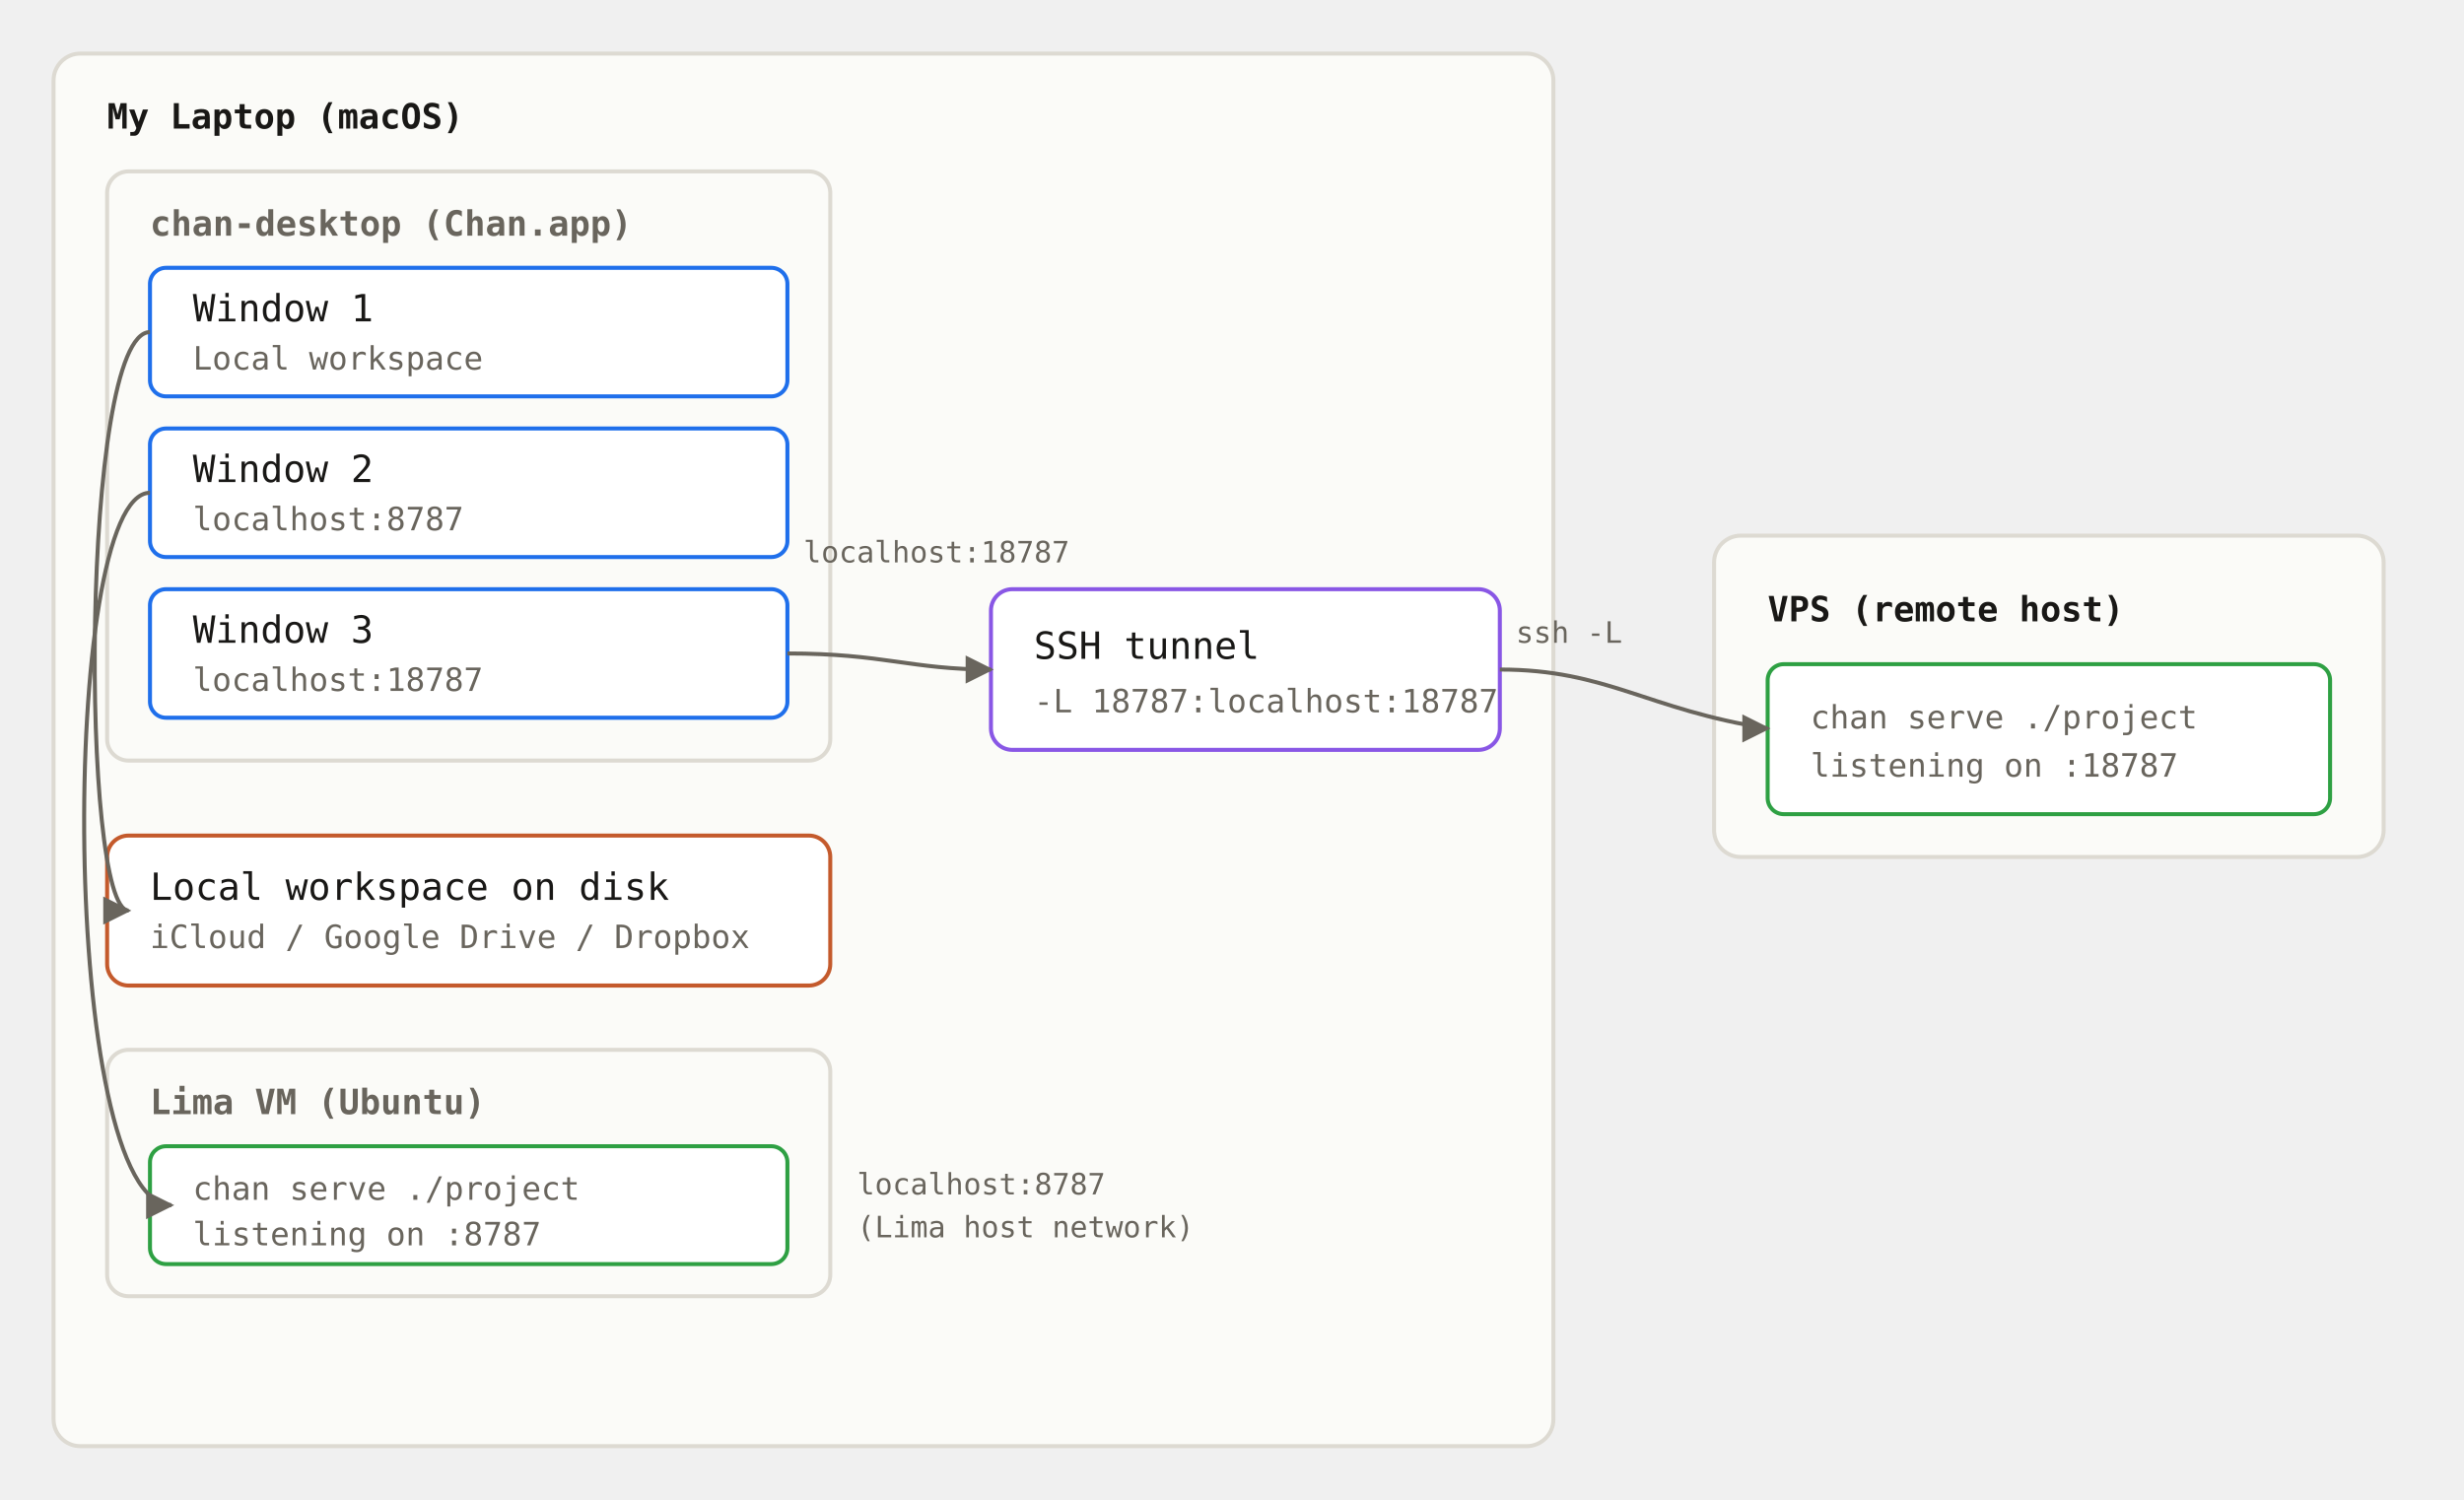
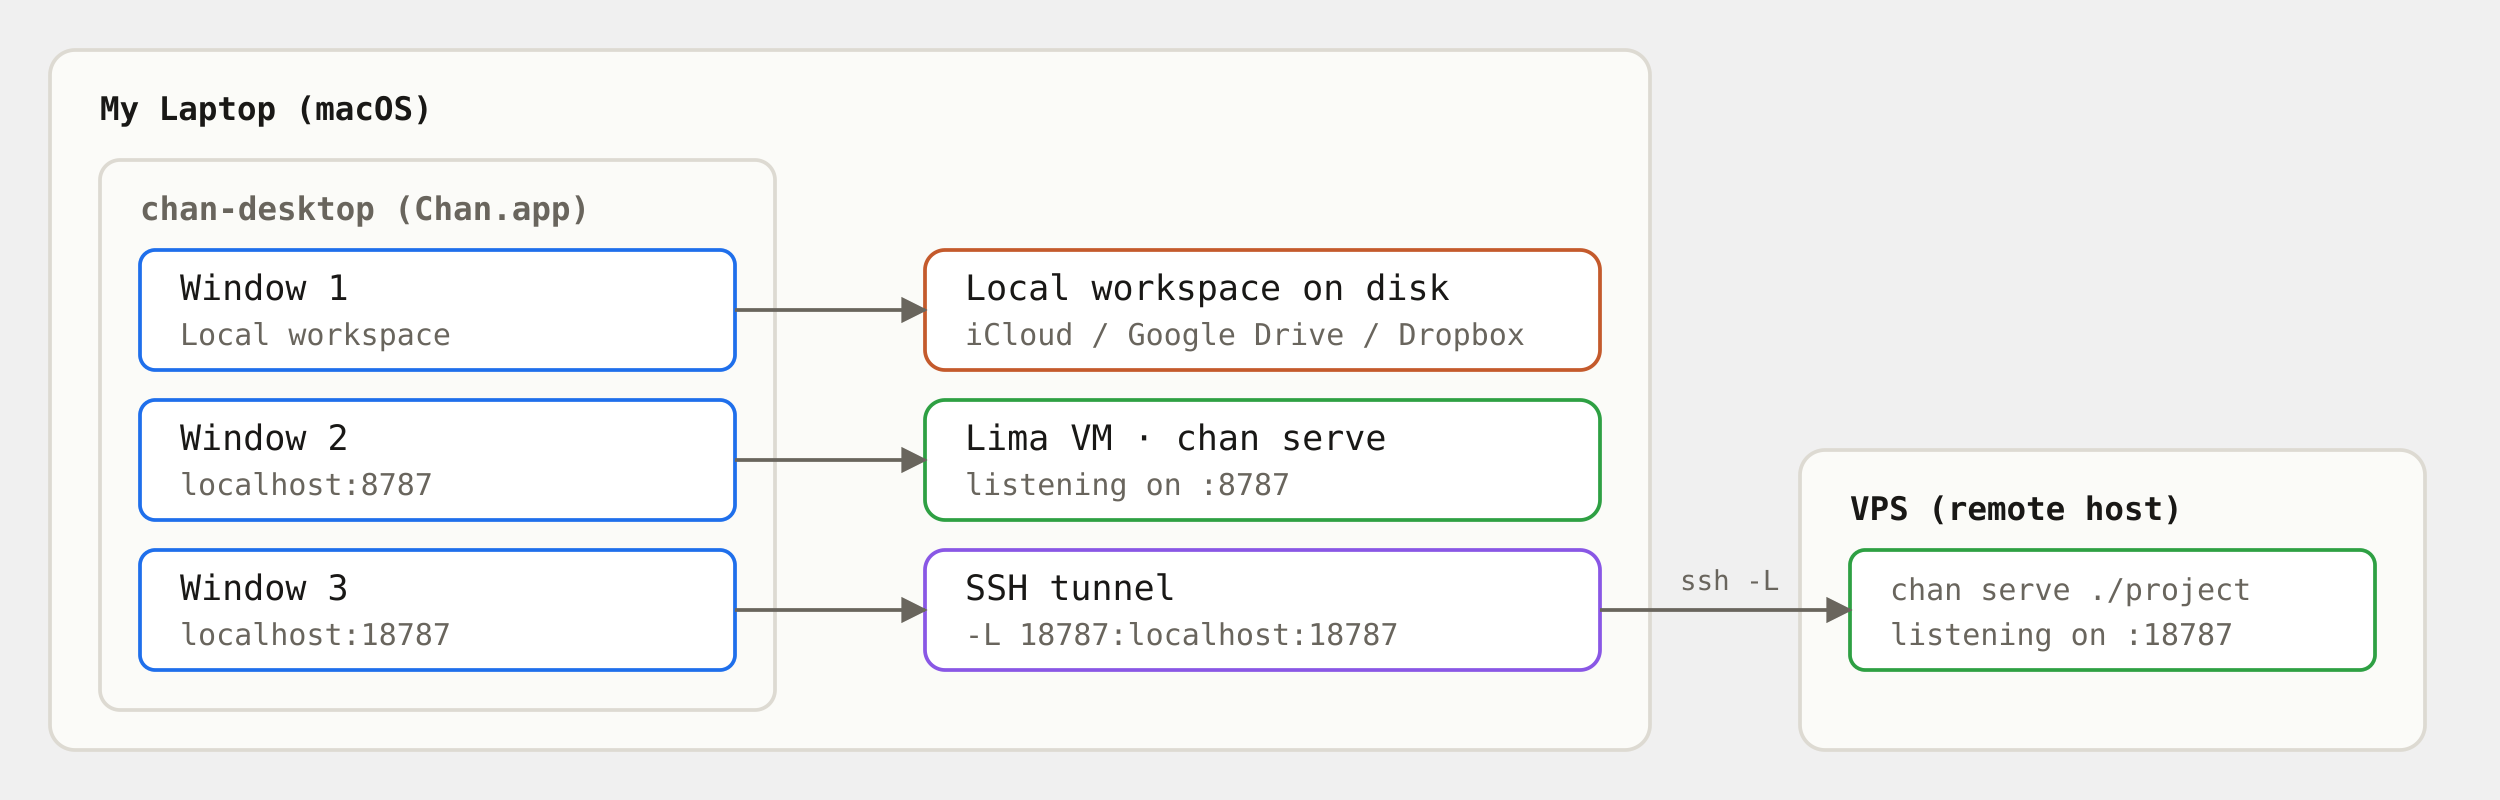
- <svg xmlns="http://www.w3.org/2000/svg" viewBox="0 0 920 560" role="img" aria-labelledby="arch-title arch-desc" font-family="ui-monospace, SFMono-Regular, Menlo, Consolas, monospace">
+ <svg xmlns="http://www.w3.org/2000/svg" viewBox="0 0 1000 320" role="img" aria-labelledby="arch-title arch-desc" font-family="ui-monospace, SFMono-Regular, Menlo, Consolas, monospace">
  <style>
    .label { fill: #191816; font-size: 14px; }
    .sub   { fill: #69655d; font-size: 12px; }
    .edge  { stroke: #69655d; stroke-width: 1.5; fill: none; }
    .edgelabel { fill: #69655d; font-size: 11px; }
    .panel { fill: #ffffff; stroke: #dddad2; stroke-width: 1.5; }
    .group { fill: #fbfbf8; stroke: #dddad2; stroke-width: 1.5; }
    .win   { fill: #fff; stroke: #1f6feb; stroke-width: 1.5; }
    .serve { fill: #fff; stroke: #2ea043; stroke-width: 1.5; }
    .store { fill: #fff; stroke: #c45a2c; stroke-width: 1.5; }
    .net   { fill: #fff; stroke: #8957e5; stroke-width: 1.5; }
    .grouptitle { font-size: 13px; font-weight: 700; }
  </style>
  <defs>
    <marker id="arrow" viewBox="0 0 10 10" refX="9" refY="5" markerWidth="7" markerHeight="7" orient="auto-start-end">
      <path d="M0,0 L10,5 L0,10 z" fill="#69655d" />
    </marker>
  </defs>
-   <rect class="group" x="20" y="20" width="560" height="520" rx="10" />
+   <rect class="group" x="20" y="20" width="640" height="280" rx="10" />
  <text class="grouptitle label" x="40" y="48">My Laptop (macOS)</text>
  <rect class="group" x="40" y="64" width="270" height="220" rx="8" />
  <text class="grouptitle sub" x="56" y="88">chan-desktop (Chan.app)</text>
  <rect class="win" x="56" y="100" width="238" height="48" rx="6" />
  <text class="label" x="72" y="120">Window 1</text>
  <text class="sub" x="72" y="138">Local workspace</text>
  <rect class="win" x="56" y="160" width="238" height="48" rx="6" />
  <text class="label" x="72" y="180">Window 2</text>
  <text class="sub" x="72" y="198">localhost:8787</text>
  <rect class="win" x="56" y="220" width="238" height="48" rx="6" />
  <text class="label" x="72" y="240">Window 3</text>
  <text class="sub" x="72" y="258">localhost:18787</text>
-   <rect class="store" x="40" y="312" width="270" height="56" rx="8" />
-   <text class="label" x="56" y="336">Local workspace on disk</text>
-   <text class="sub" x="56" y="354">iCloud / Google Drive / Dropbox</text>
-   <rect class="group" x="40" y="392" width="270" height="92" rx="8" />
-   <text class="grouptitle sub" x="56" y="416">Lima VM (Ubuntu)</text>
-   <rect class="serve" x="56" y="428" width="238" height="44" rx="6" />
-   <text class="sub" x="72" y="448">chan serve ./project</text>
-   <text class="sub" x="72" y="465">listening on :8787</text>
-   <rect class="net" x="370" y="220" width="190" height="60" rx="8" />
-   <text class="label" x="386" y="246">SSH tunnel</text>
-   <text class="sub" x="386" y="266">-L 18787:localhost:18787</text>
-   <rect class="group" x="640" y="200" width="250" height="120" rx="10" />
-   <text class="grouptitle label" x="660" y="232">VPS (remote host)</text>
-   <rect class="serve" x="660" y="248" width="210" height="56" rx="6" />
-   <text class="sub" x="676" y="272">chan serve ./project</text>
-   <text class="sub" x="676" y="290">listening on :18787</text>
-   <path class="edge" marker-end="url(#arrow)" d="M56,124 C30,124 30,340 48,340" />
-   <path class="edge" marker-end="url(#arrow)" d="M56,184 C22,184 22,450 64,450" />
-   <text class="edgelabel" x="320" y="446">localhost:8787</text>
-   <text class="edgelabel" x="320" y="462">(Lima host network)</text>
-   <path class="edge" marker-end="url(#arrow)" d="M294,244 C330,244 340,250 370,250" />
-   <text class="edgelabel" x="300" y="210">localhost:18787</text>
-   <path class="edge" marker-end="url(#arrow)" d="M560,250 C600,250 615,265 660,272" />
-   <text class="edgelabel" x="566" y="240">ssh -L</text>
+   <rect class="store" x="370" y="100" width="270" height="48" rx="8" />
+   <text class="label" x="386" y="120">Local workspace on disk</text>
+   <text class="sub" x="386" y="138">iCloud / Google Drive / Dropbox</text>
+   <rect class="serve" x="370" y="160" width="270" height="48" rx="8" />
+   <text class="label" x="386" y="180">Lima VM · chan serve</text>
+   <text class="sub" x="386" y="198">listening on :8787</text>
+   <rect class="net" x="370" y="220" width="270" height="48" rx="8" />
+   <text class="label" x="386" y="240">SSH tunnel</text>
+   <text class="sub" x="386" y="258">-L 18787:localhost:18787</text>
+   <rect class="group" x="720" y="180" width="250" height="120" rx="10" />
+   <text class="grouptitle label" x="740" y="208">VPS (remote host)</text>
+   <rect class="serve" x="740" y="220" width="210" height="48" rx="6" />
+   <text class="sub" x="756" y="240">chan serve ./project</text>
+   <text class="sub" x="756" y="258">listening on :18787</text>
+   <path class="edge" marker-end="url(#arrow)" d="M294,124 L370,124" />
+   <path class="edge" marker-end="url(#arrow)" d="M294,184 L370,184" />
+   <path class="edge" marker-end="url(#arrow)" d="M294,244 L370,244" />
+   <path class="edge" marker-end="url(#arrow)" d="M640,244 L740,244" />
+   <text class="edgelabel" x="672" y="236">ssh -L</text>
</svg>
